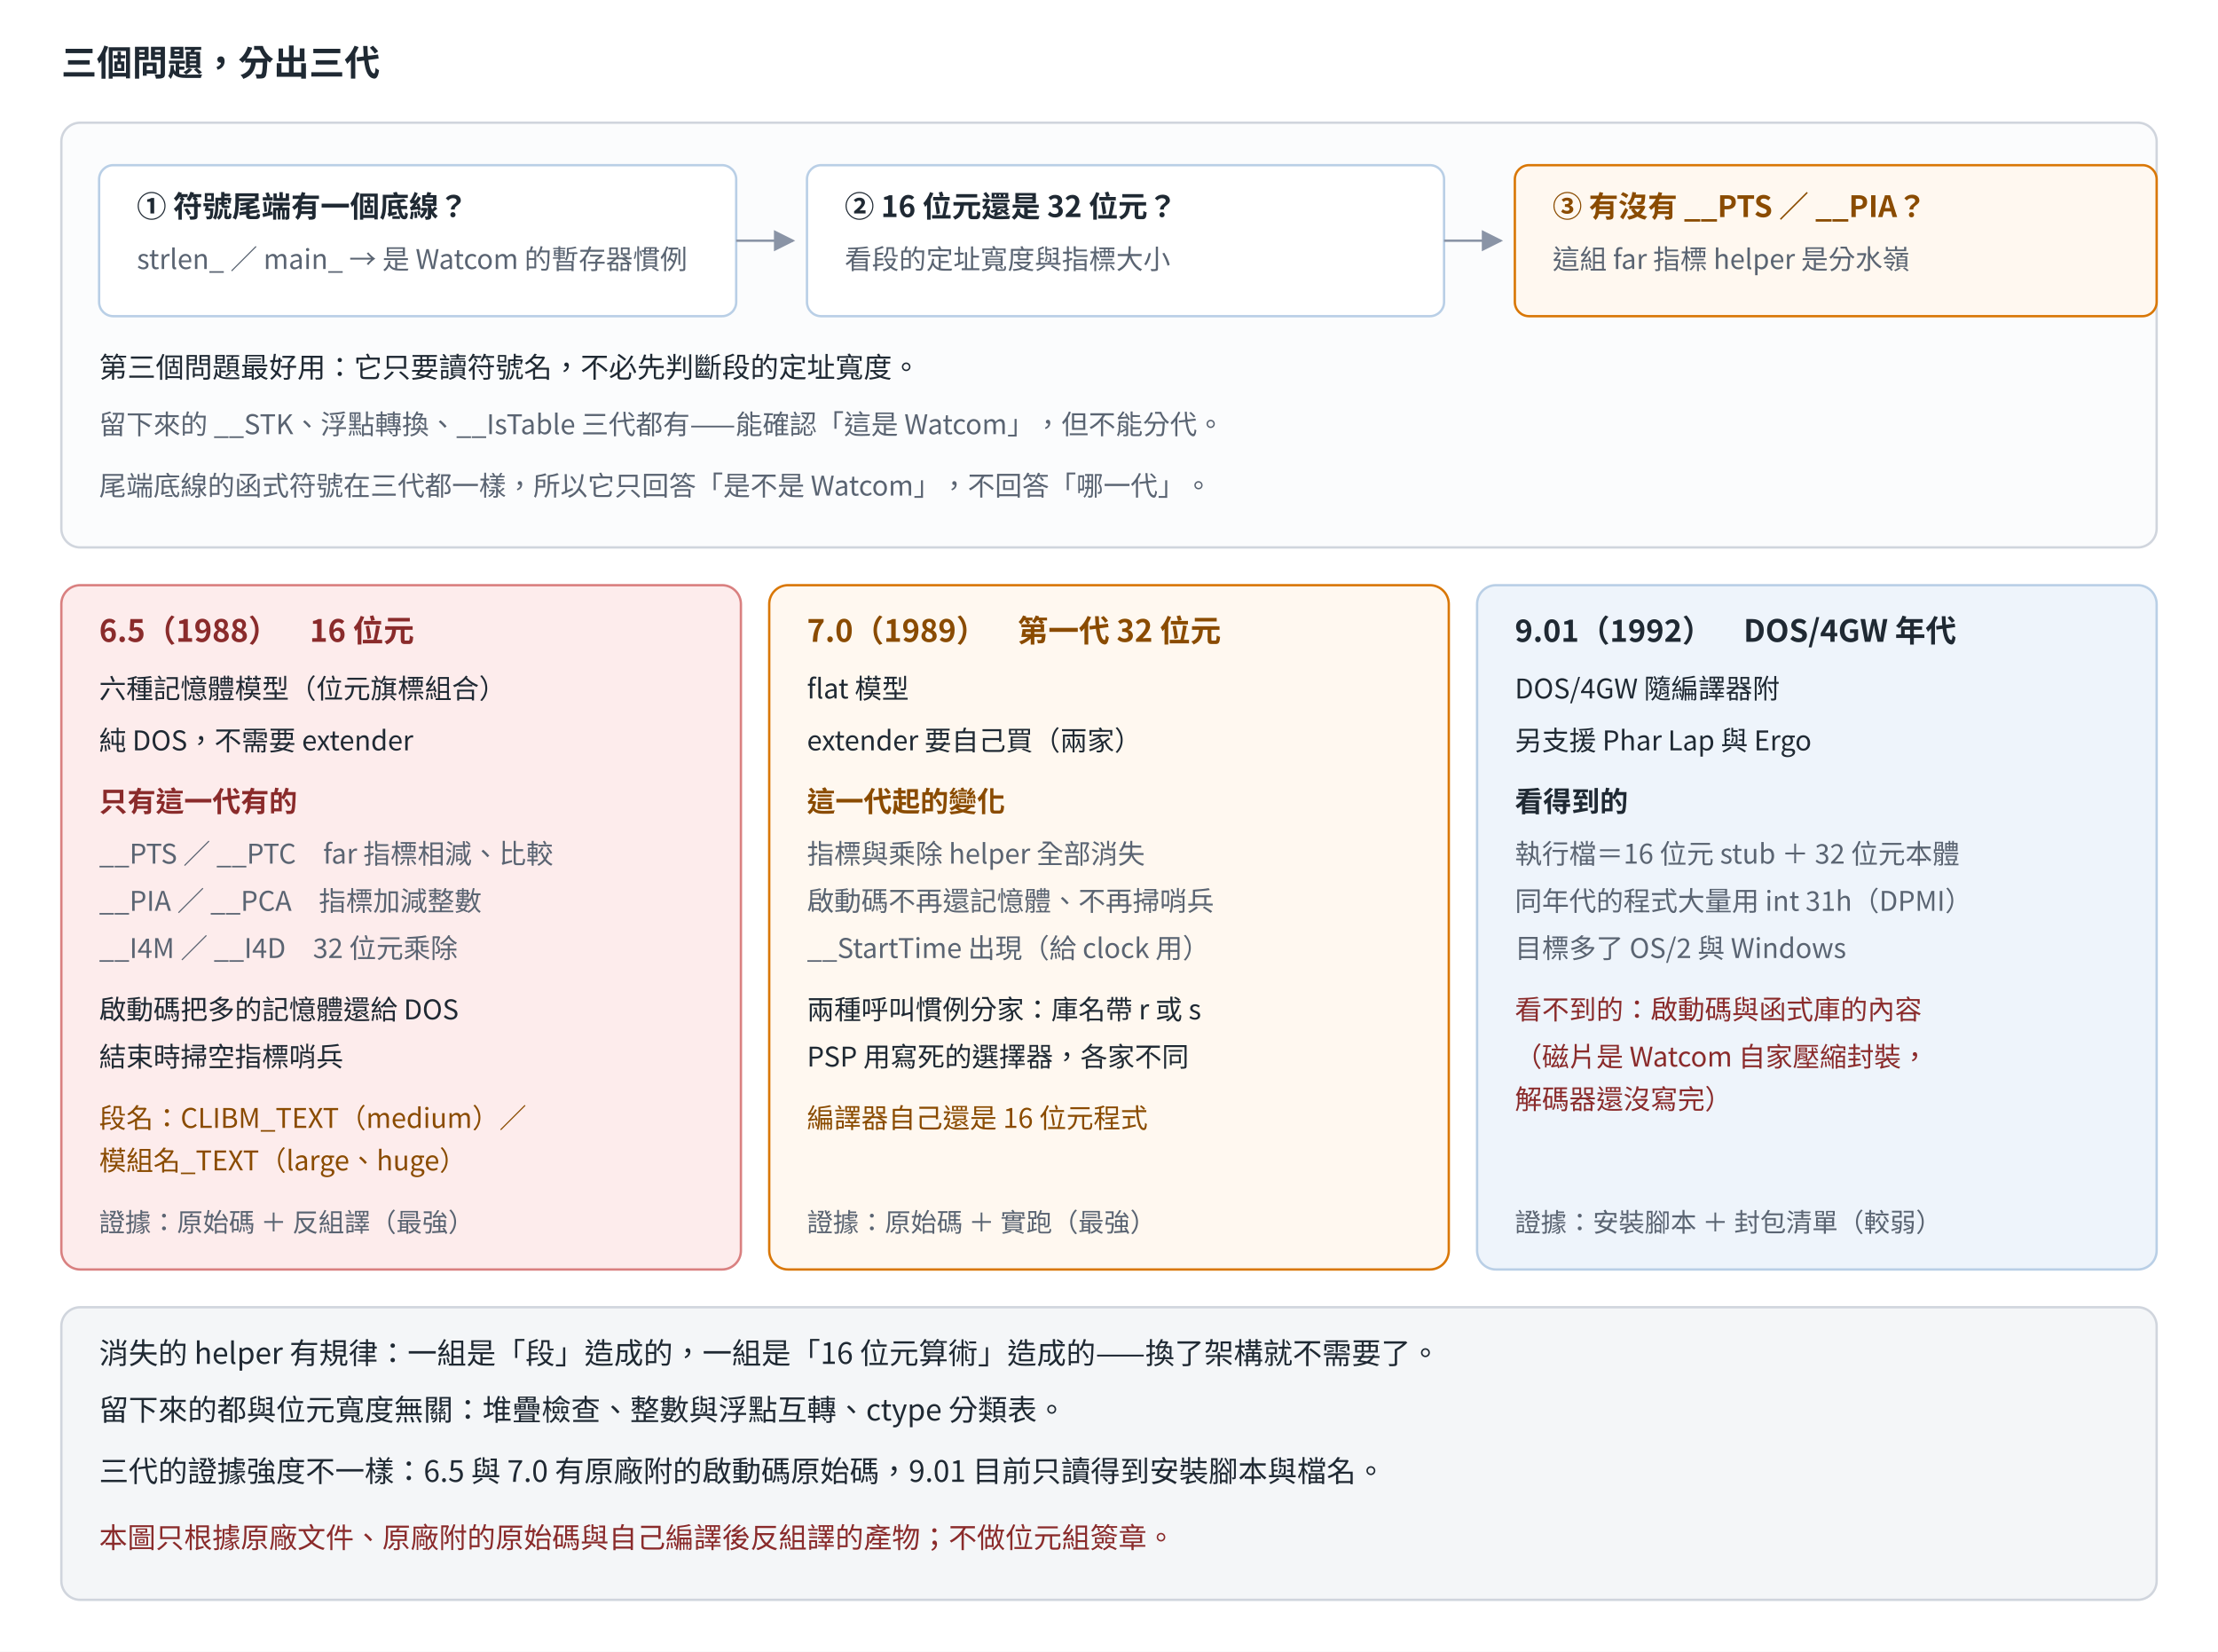
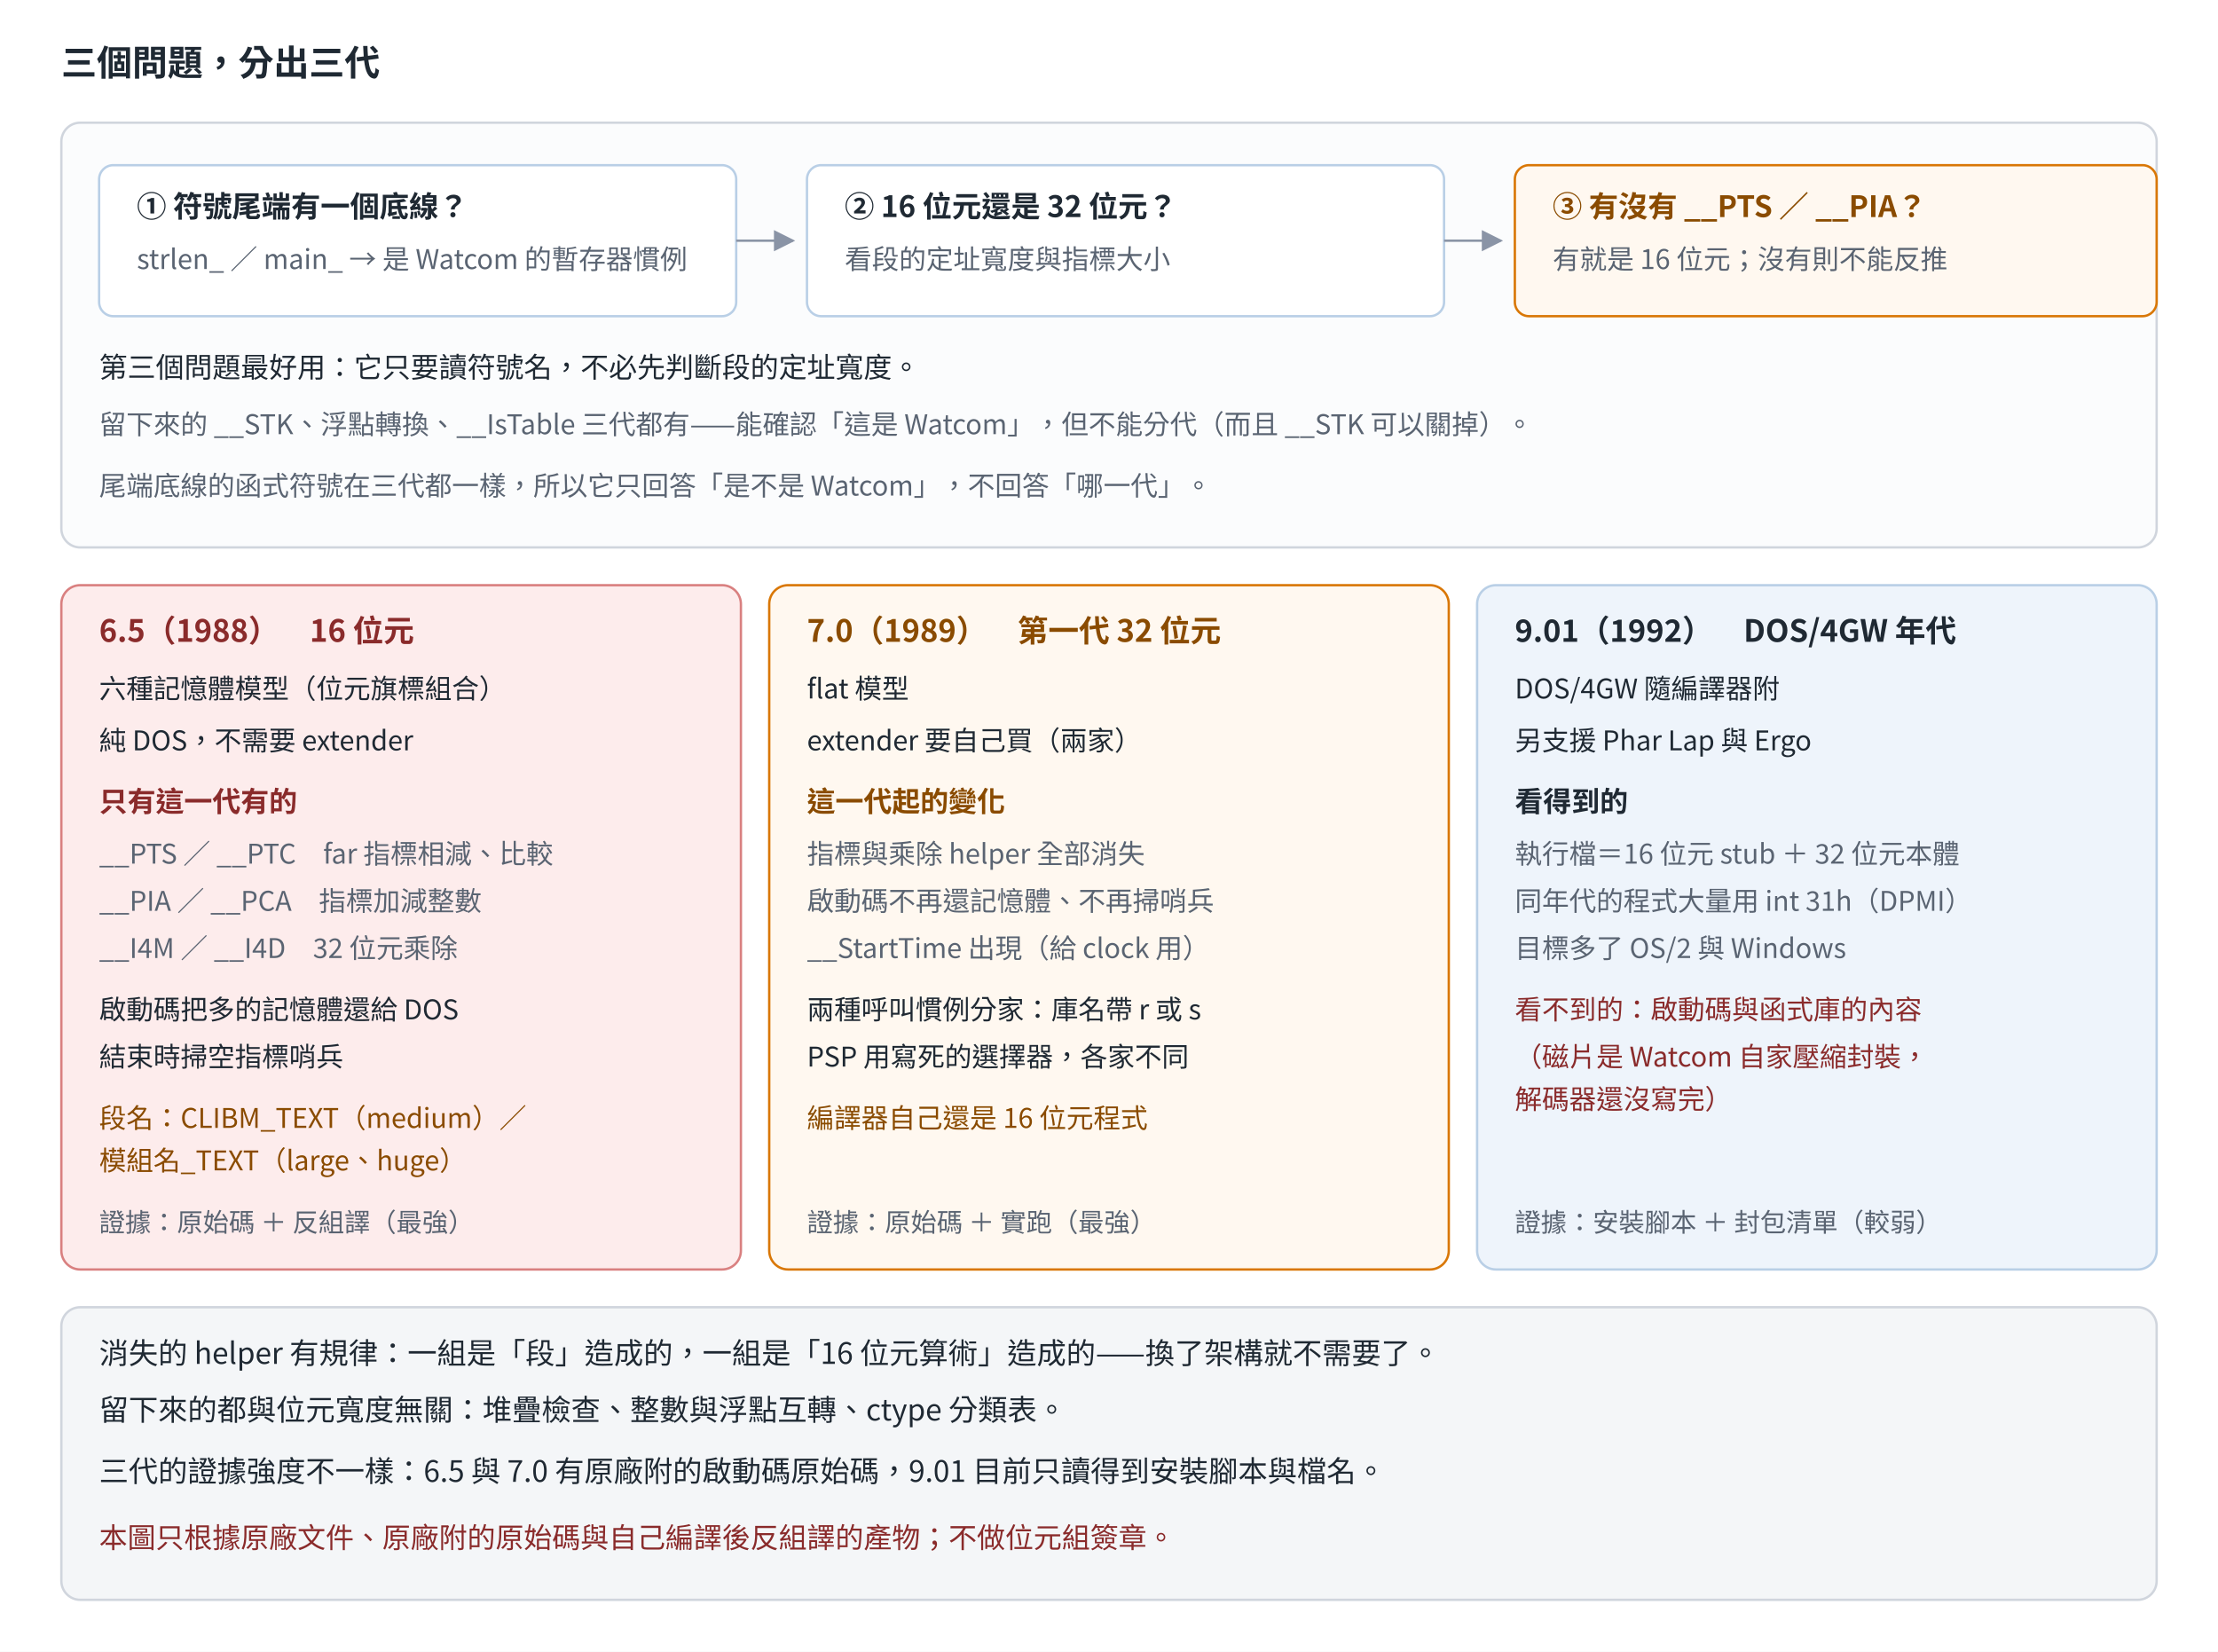
<svg xmlns="http://www.w3.org/2000/svg" width="940" height="700" viewBox="0 0 940 700" font-family="'Noto Sans CJK TC','PingFang TC','Microsoft JhengHei',sans-serif">
  <rect width="940" height="700" fill="#ffffff" />
  <defs>
    <marker id="l1" markerWidth="9" markerHeight="9" refX="8" refY="4.5" orient="auto">
      <path d="M0,0 L9,4.5 L0,9 z" fill="#8a94a6" />
    </marker>
  </defs>
  <text x="26" y="32" font-size="15" font-weight="bold" fill="#1f2933">三個問題，分出三代</text>
  <rect x="26" y="52" width="888" height="180" rx="8" fill="#fbfcfd" stroke="#d0d5dd" />
  <rect x="42" y="70" width="270" height="64" rx="6" fill="#ffffff" stroke="#b9cfe6" />
  <text x="58" y="92" font-size="12.5" font-weight="bold" fill="#1f2933">① 符號尾端有一個底線？</text>
  <text x="58" y="114" font-size="11.5" fill="#5a6472">strlen_ ／ main_ → 是 Watcom 的暫存器慣例</text>
  <path d="M312,102 L336,102" stroke="#8a94a6" fill="none" marker-end="url(#l1)" />
  <rect x="342" y="70" width="270" height="64" rx="6" fill="#ffffff" stroke="#b9cfe6" />
  <text x="358" y="92" font-size="12.5" font-weight="bold" fill="#1f2933">② 16 位元還是 32 位元？</text>
  <text x="358" y="114" font-size="11.5" fill="#5a6472">看段的定址寬度與指標大小</text>
  <path d="M612,102 L636,102" stroke="#8a94a6" fill="none" marker-end="url(#l1)" />
  <rect x="642" y="70" width="272" height="64" rx="6" fill="#fff8f0" stroke="#d97706" />
  <text x="658" y="92" font-size="12.5" font-weight="bold" fill="#8a4b00">③ 有沒有 __PTS ／ __PIA？</text>
-   <text x="658" y="114" font-size="11.5" fill="#5a6472">這組 far 指標 helper 是分水嶺</text>
+   <text x="658" y="114" font-size="11.5" fill="#5a6472">有就是 16 位元；沒有則不能反推</text>
  <text x="42" y="160" font-size="12" fill="#1f2933">第三個問題最好用：它只要讀符號名，不必先判斷段的定址寬度。</text>
-   <text x="42" y="184" font-size="11.5" fill="#5a6472">留下來的 __STK、浮點轉換、__IsTable 三代都有——能確認「這是 Watcom」，但不能分代。</text>
+   <text x="42" y="184" font-size="11.5" fill="#5a6472">留下來的 __STK、浮點轉換、__IsTable 三代都有——能確認「這是 Watcom」，但不能分代（而且 __STK 可以關掉）。</text>
  <text x="42" y="210" font-size="11.5" fill="#5a6472">尾端底線的函式符號在三代都一樣，所以它只回答「是不是 Watcom」，不回答「哪一代」。</text>
  <rect x="26" y="248" width="288" height="290" rx="8" fill="#fdecec" stroke="#d98080" />
  <text x="42" y="272" font-size="13" font-weight="bold" fill="#8a2b2b">6.5（1988）　16 位元</text>
  <text x="42" y="296" font-size="11.5" fill="#1f2933">六種記憶體模型（位元旗標組合）</text>
  <text x="42" y="318" font-size="11.5" fill="#1f2933">純 DOS，不需要 extender</text>
  <text x="42" y="344" font-size="12" font-weight="bold" fill="#8a2b2b">只有這一代有的</text>
  <text x="42" y="366" font-size="11.5" fill="#5a6472">__PTS ／ __PTC　far 指標相減、比較</text>
  <text x="42" y="386" font-size="11.5" fill="#5a6472">__PIA ／ __PCA　指標加減整數</text>
  <text x="42" y="406" font-size="11.5" fill="#5a6472">__I4M ／ __I4D　32 位元乘除</text>
  <text x="42" y="432" font-size="11.5" fill="#1f2933">啟動碼把多的記憶體還給 DOS</text>
  <text x="42" y="452" font-size="11.5" fill="#1f2933">結束時掃空指標哨兵</text>
  <text x="42" y="478" font-size="11.5" fill="#8a4b00">段名：CLIBM_TEXT（medium）／</text>
  <text x="42" y="496" font-size="11.5" fill="#8a4b00">模組名_TEXT（large、huge）</text>
  <text x="42" y="522" font-size="11" fill="#5a6472">證據：原始碼 ＋ 反組譯（最強）</text>
  <rect x="326" y="248" width="288" height="290" rx="8" fill="#fff8f0" stroke="#d97706" />
  <text x="342" y="272" font-size="13" font-weight="bold" fill="#8a4b00">7.0（1989）　第一代 32 位元</text>
  <text x="342" y="296" font-size="11.5" fill="#1f2933">flat 模型</text>
  <text x="342" y="318" font-size="11.5" fill="#1f2933">extender 要自己買（兩家）</text>
  <text x="342" y="344" font-size="12" font-weight="bold" fill="#8a4b00">這一代起的變化</text>
  <text x="342" y="366" font-size="11.5" fill="#5a6472">指標與乘除 helper 全部消失</text>
  <text x="342" y="386" font-size="11.5" fill="#5a6472">啟動碼不再還記憶體、不再掃哨兵</text>
  <text x="342" y="406" font-size="11.5" fill="#5a6472">__StartTime 出現（給 clock 用）</text>
  <text x="342" y="432" font-size="11.5" fill="#1f2933">兩種呼叫慣例分家：庫名帶 r 或 s</text>
  <text x="342" y="452" font-size="11.5" fill="#1f2933">PSP 用寫死的選擇器，各家不同</text>
  <text x="342" y="478" font-size="11.5" fill="#8a4b00">編譯器自己還是 16 位元程式</text>
  <text x="342" y="522" font-size="11" fill="#5a6472">證據：原始碼 ＋ 實跑（最強）</text>
  <rect x="626" y="248" width="288" height="290" rx="8" fill="#eef4fb" stroke="#b9cfe6" />
  <text x="642" y="272" font-size="13" font-weight="bold" fill="#1f2933">9.01（1992）　DOS/4GW 年代</text>
  <text x="642" y="296" font-size="11.5" fill="#1f2933">DOS/4GW 隨編譯器附</text>
  <text x="642" y="318" font-size="11.5" fill="#1f2933">另支援 Phar Lap 與 Ergo</text>
  <text x="642" y="344" font-size="12" font-weight="bold" fill="#1f2933">看得到的</text>
  <text x="642" y="366" font-size="11.5" fill="#5a6472">執行檔＝16 位元 stub ＋ 32 位元本體</text>
  <text x="642" y="386" font-size="11.5" fill="#5a6472">同年代的程式大量用 int 31h（DPMI）</text>
  <text x="642" y="406" font-size="11.5" fill="#5a6472">目標多了 OS/2 與 Windows</text>
  <text x="642" y="432" font-size="11.5" fill="#8a2b2b">看不到的：啟動碼與函式庫的內容</text>
  <text x="642" y="452" font-size="11.5" fill="#8a2b2b">（磁片是 Watcom 自家壓縮封裝，</text>
  <text x="642" y="470" font-size="11.5" fill="#8a2b2b">解碼器還沒寫完）</text>
  <text x="642" y="522" font-size="11" fill="#5a6472">證據：安裝腳本 ＋ 封包清單（較弱）</text>
  <rect x="26" y="554" width="888" height="124" rx="8" fill="#f4f6f8" stroke="#d0d5dd" />
  <text x="42" y="578" font-size="12.5" fill="#1f2933">消失的 helper 有規律：一組是「段」造成的，一組是「16 位元算術」造成的——換了架構就不需要了。</text>
  <text x="42" y="602" font-size="12.5" fill="#1f2933">留下來的都與位元寬度無關：堆疊檢查、整數與浮點互轉、ctype 分類表。</text>
  <text x="42" y="628" font-size="12.5" fill="#1f2933">三代的證據強度不一樣：6.5 與 7.0 有原廠附的啟動碼原始碼，9.01 目前只讀得到安裝腳本與檔名。</text>
  <text x="42" y="656" font-size="12" fill="#8a2b2b">本圖只根據原廠文件、原廠附的原始碼與自己編譯後反組譯的產物；不做位元組簽章。</text>
</svg>
